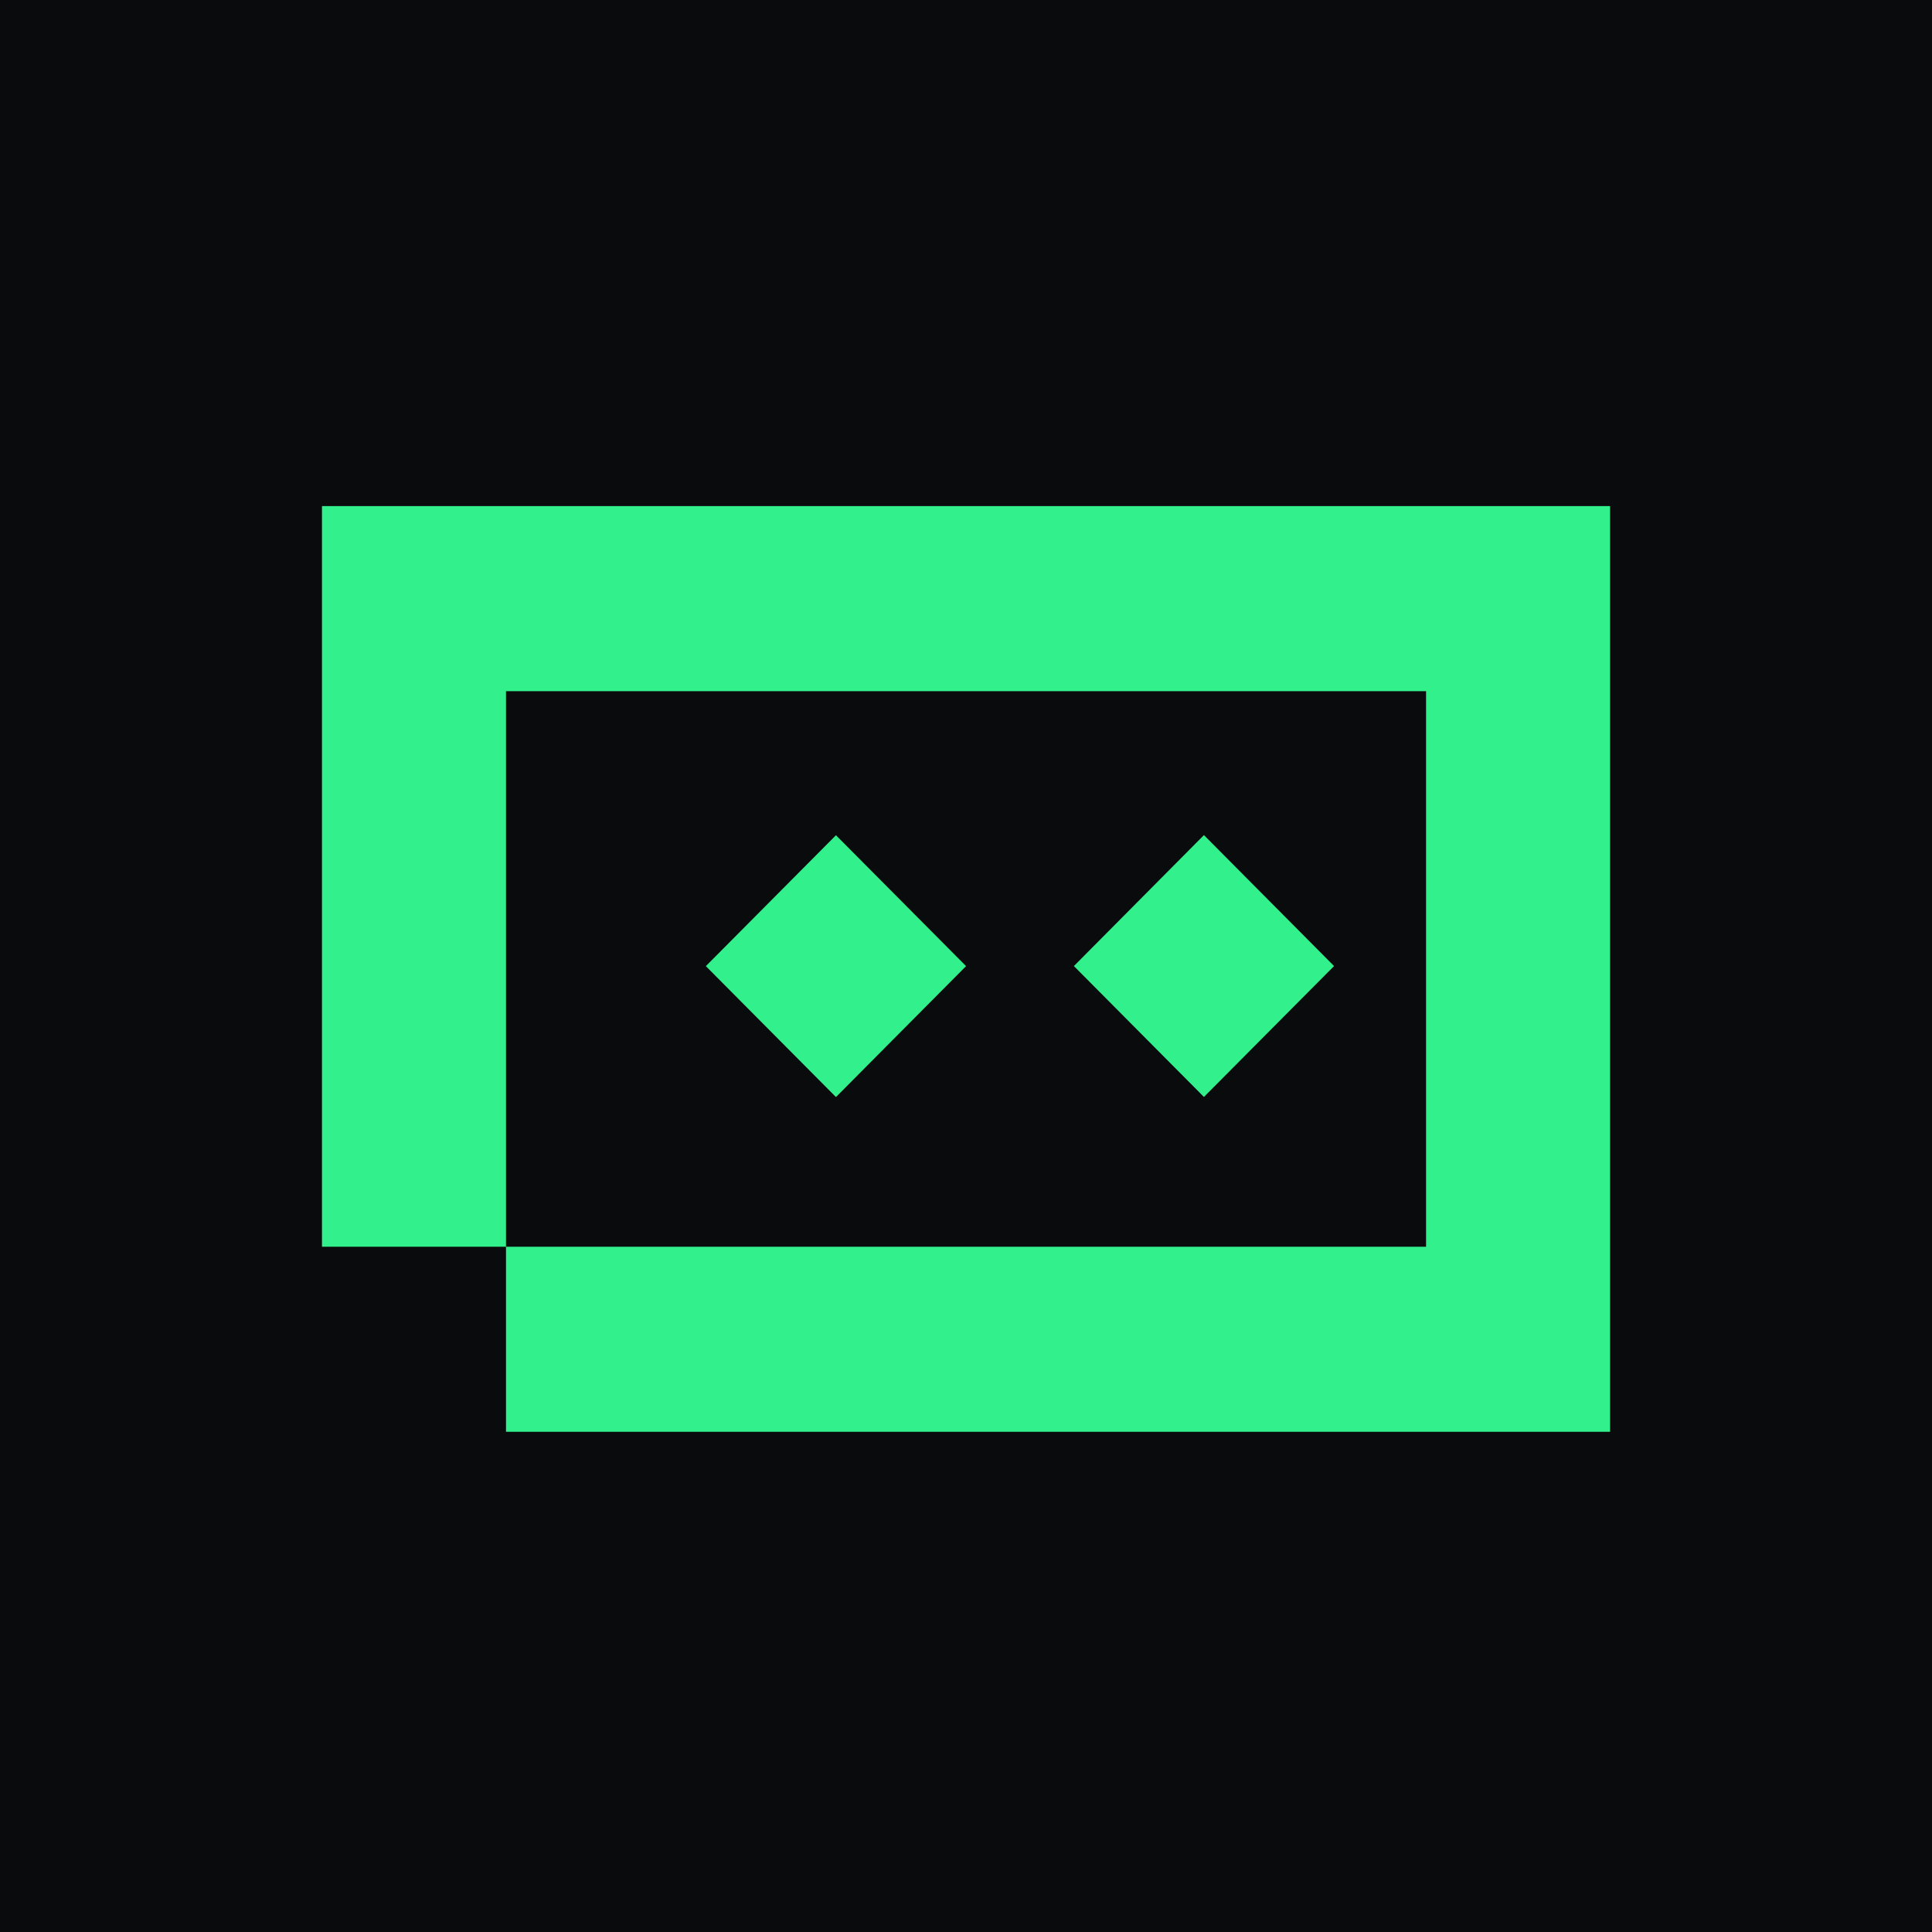
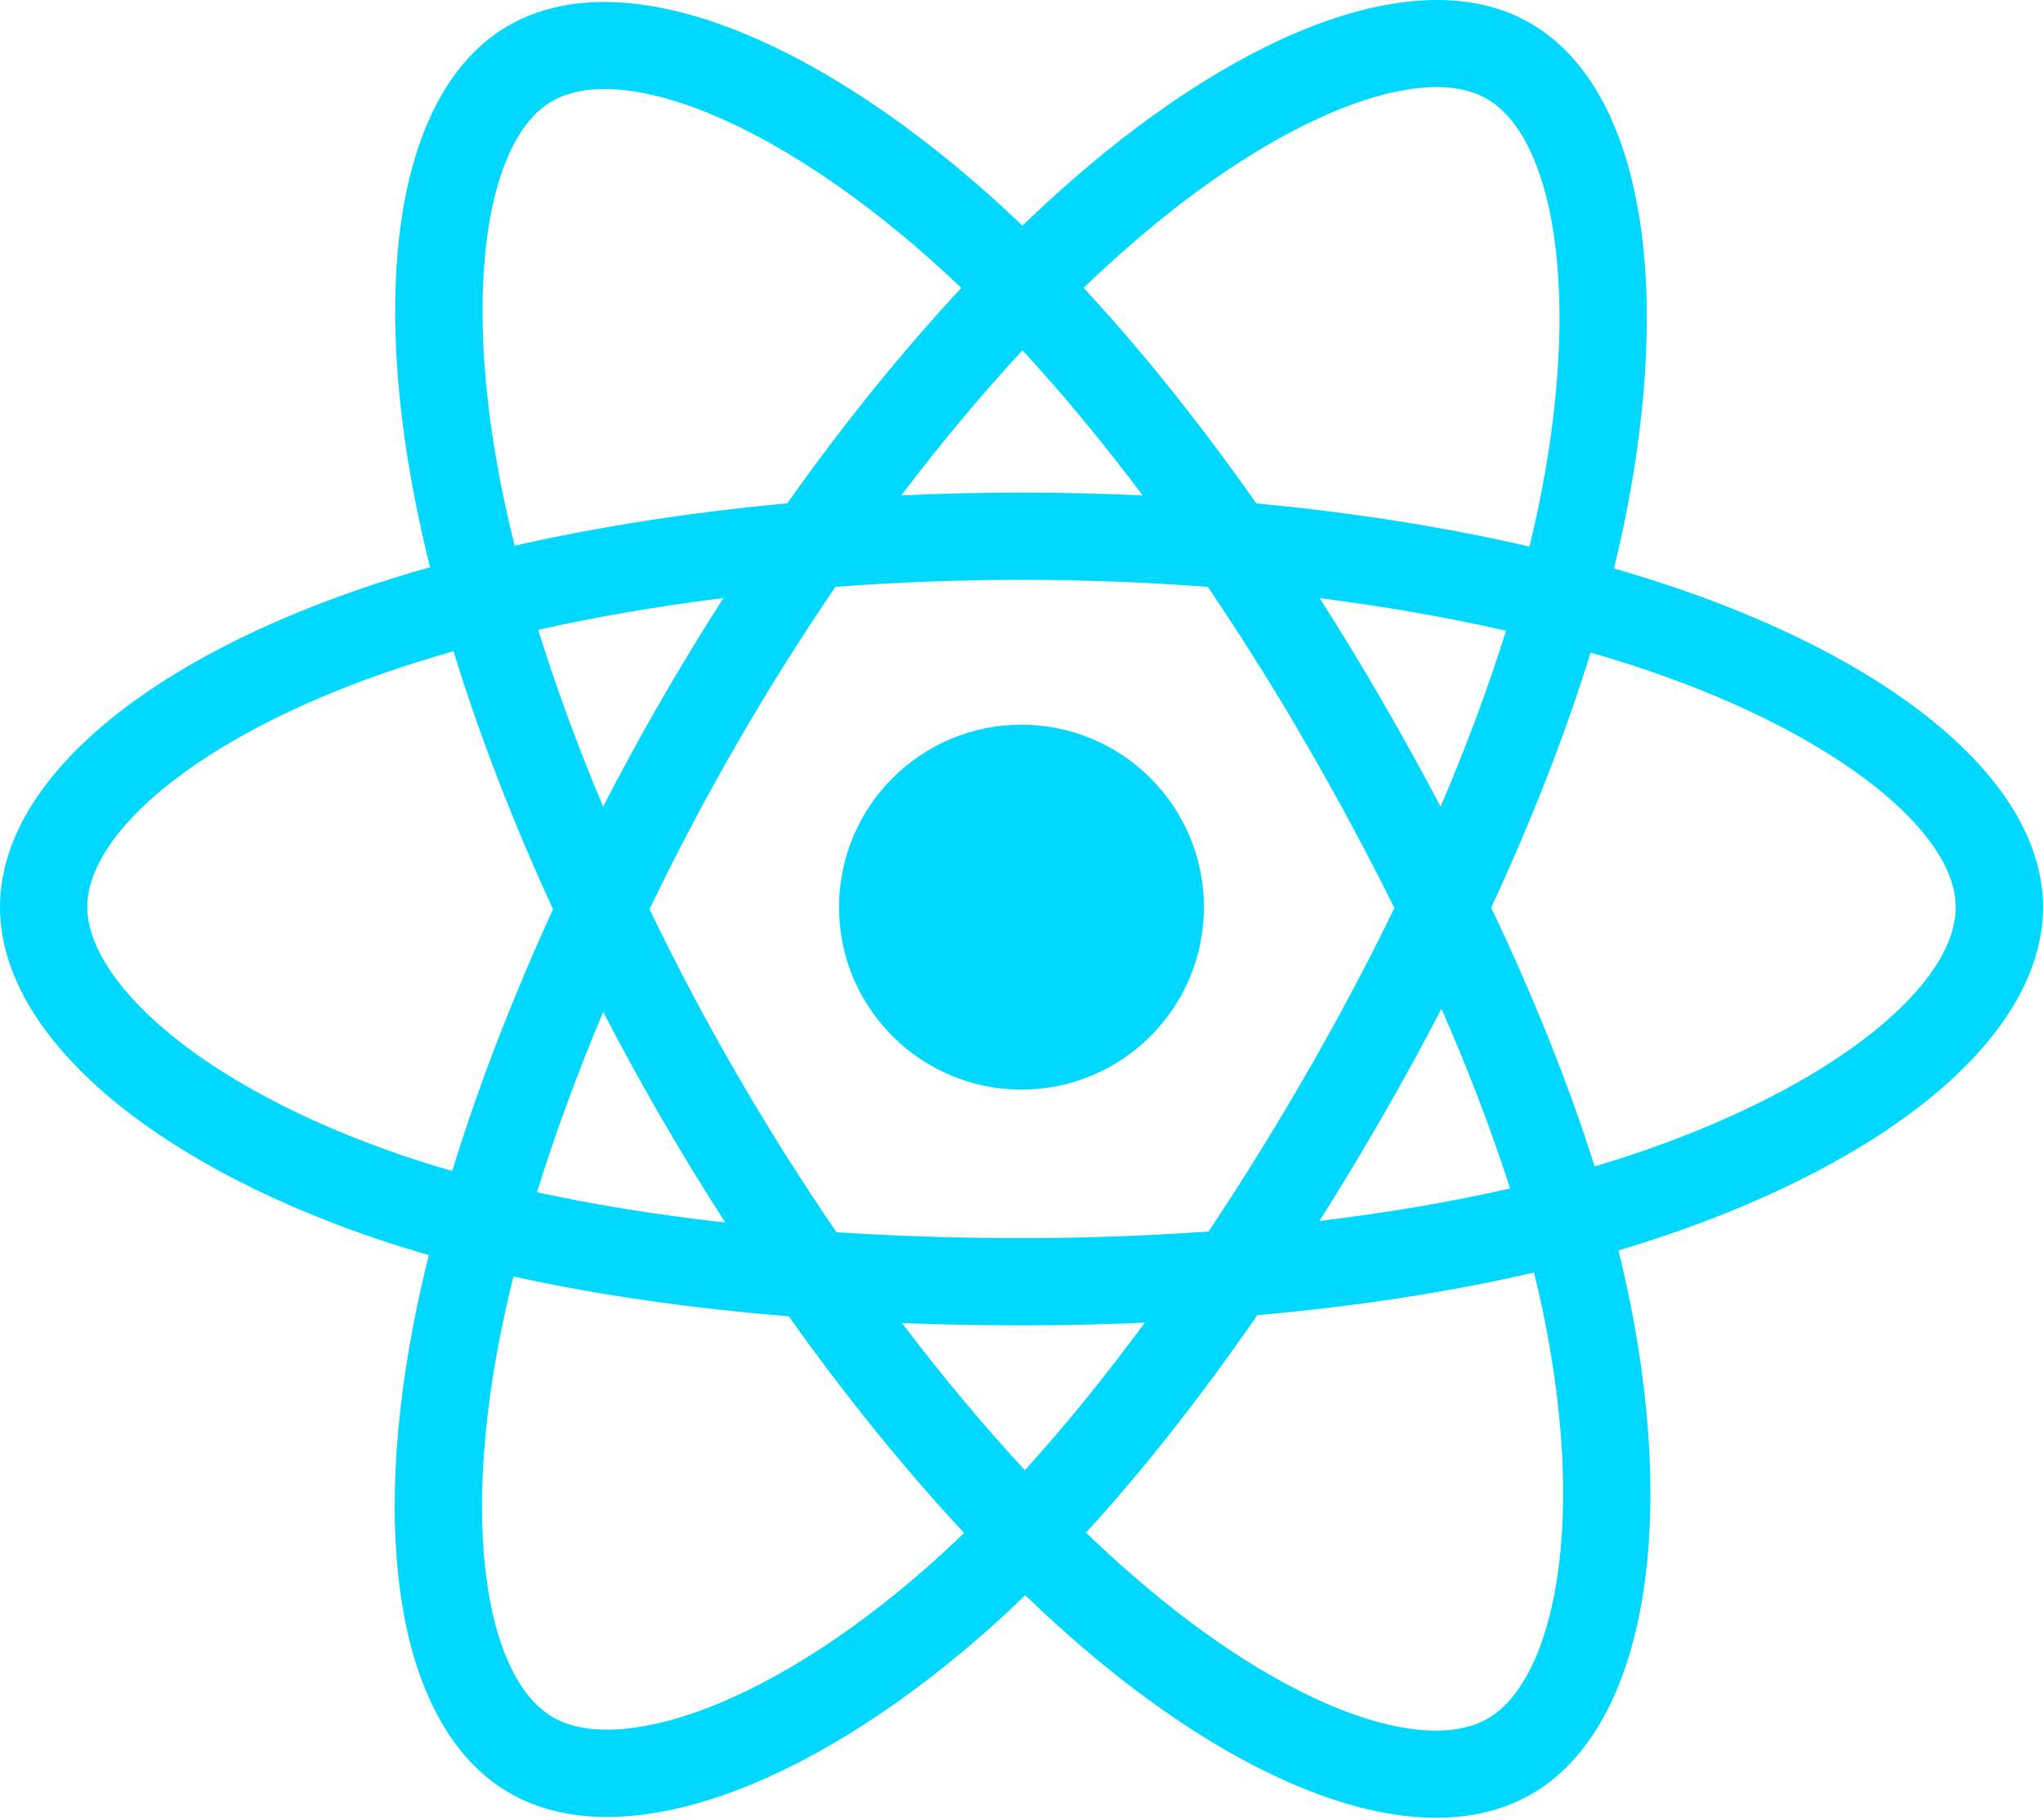
- <svg xmlns="http://www.w3.org/2000/svg" width="32" height="32" viewBox="0 0 32 32" fill="none">
-   <rect width="32" height="32" fill="#0A0B0D" />
-   <path d="M26.668 23.715H8.381V20.65H5.333V8.382H26.668V23.715ZM8.381 20.65H23.62V11.448H8.381V20.65ZM16.001 16.002L13.846 18.171L11.691 16.002L13.846 13.834L16.001 16.002ZM22.096 16.001L19.941 18.169L17.787 16.001L19.941 13.832L22.096 16.001Z" fill="#32F08C" />
+ <svg xmlns="http://www.w3.org/2000/svg" aria-hidden="true" role="img" class="iconify iconify--logos" width="35.93" height="32" preserveAspectRatio="xMidYMid meet" viewBox="0 0 256 228">
+   <path fill="#00D8FF" d="M210.483 73.824a171.49 171.49 0 0 0-8.24-2.597c.465-1.9.893-3.777 1.273-5.621c6.238-30.281 2.16-54.676-11.769-62.708c-13.355-7.7-35.196.329-57.254 19.526a171.23 171.23 0 0 0-6.375 5.848a155.866 155.866 0 0 0-4.241-3.917C100.759 3.829 77.587-4.822 63.673 3.233C50.33 10.957 46.379 33.89 51.995 62.588a170.974 170.974 0 0 0 1.892 8.48c-3.28.932-6.445 1.924-9.474 2.98C17.309 83.498 0 98.307 0 113.668c0 15.865 18.582 31.778 46.812 41.427a145.52 145.52 0 0 0 6.921 2.165a167.467 167.467 0 0 0-2.01 9.138c-5.354 28.2-1.173 50.591 12.134 58.266c13.744 7.926 36.812-.22 59.273-19.855a145.567 145.567 0 0 0 5.342-4.923a168.064 168.064 0 0 0 6.92 6.314c21.758 18.722 43.246 26.282 56.54 18.586c13.731-7.949 18.194-32.003 12.4-61.268a145.016 145.016 0 0 0-1.535-6.842c1.62-.48 3.21-.974 4.76-1.488c29.348-9.723 48.443-25.443 48.443-41.52c0-15.417-17.868-30.326-45.517-39.844Zm-6.365 70.984c-1.4.463-2.836.91-4.3 1.345c-3.24-10.257-7.612-21.163-12.963-32.432c5.106-11 9.31-21.767 12.459-31.957c2.619.758 5.16 1.557 7.61 2.4c23.69 8.156 38.14 20.213 38.14 29.504c0 9.896-15.606 22.743-40.946 31.14Zm-10.514 20.834c2.562 12.94 2.927 24.64 1.23 33.787c-1.524 8.219-4.59 13.698-8.382 15.893c-8.067 4.67-25.32-1.4-43.927-17.412a156.726 156.726 0 0 1-6.437-5.87c7.214-7.889 14.423-17.06 21.459-27.246c12.376-1.098 24.068-2.894 34.671-5.345a134.17 134.17 0 0 1 1.386 6.193ZM87.276 214.515c-7.882 2.783-14.16 2.863-17.955.675c-8.075-4.657-11.432-22.636-6.853-46.752a156.923 156.923 0 0 1 1.869-8.499c10.486 2.32 22.093 3.988 34.498 4.994c7.084 9.967 14.501 19.128 21.976 27.15a134.668 134.668 0 0 1-4.877 4.492c-9.933 8.682-19.886 14.842-28.658 17.94ZM50.35 144.747c-12.483-4.267-22.792-9.812-29.858-15.863c-6.35-5.437-9.555-10.836-9.555-15.216c0-9.322 13.897-21.212 37.076-29.293c2.813-.98 5.757-1.905 8.812-2.773c3.204 10.42 7.406 21.315 12.477 32.332c-5.137 11.18-9.399 22.249-12.634 32.792a134.718 134.718 0 0 1-6.318-1.979Zm12.378-84.26c-4.811-24.587-1.616-43.134 6.425-47.789c8.564-4.958 27.502 2.111 47.463 19.835a144.318 144.318 0 0 1 3.841 3.545c-7.438 7.987-14.787 17.08-21.808 26.988c-12.04 1.116-23.565 2.908-34.161 5.309a160.342 160.342 0 0 1-1.76-7.887Zm110.427 27.268a347.8 347.8 0 0 0-7.785-12.803c8.168 1.033 15.994 2.404 23.343 4.08c-2.206 7.072-4.956 14.465-8.193 22.045a381.151 381.151 0 0 0-7.365-13.322Zm-45.032-43.861c5.044 5.465 10.096 11.566 15.065 18.186a322.04 322.04 0 0 0-30.257-.006c4.974-6.559 10.069-12.652 15.192-18.18ZM82.802 87.83a323.167 323.167 0 0 0-7.227 13.238c-3.184-7.553-5.909-14.98-8.134-22.152c7.304-1.634 15.093-2.97 23.209-3.984a321.524 321.524 0 0 0-7.848 12.897Zm8.081 65.352c-8.385-.936-16.291-2.203-23.593-3.793c2.26-7.3 5.045-14.885 8.298-22.6a321.187 321.187 0 0 0 7.257 13.246c2.594 4.48 5.28 8.868 8.038 13.147Zm37.542 31.03c-5.184-5.592-10.354-11.779-15.403-18.433c4.902.192 9.899.29 14.978.29c5.218 0 10.376-.117 15.453-.343c-4.985 6.774-10.018 12.97-15.028 18.486Zm52.198-57.817c3.422 7.8 6.306 15.345 8.596 22.52c-7.422 1.694-15.436 3.058-23.88 4.071a382.417 382.417 0 0 0 7.859-13.026a347.403 347.403 0 0 0 7.425-13.565Zm-16.898 8.101a358.557 358.557 0 0 1-12.281 19.815a329.4 329.4 0 0 1-23.444.823c-7.967 0-15.716-.248-23.178-.732a310.202 310.202 0 0 1-12.513-19.846h.001a307.41 307.41 0 0 1-10.923-20.627a310.278 310.278 0 0 1 10.89-20.637l-.001.001a307.318 307.318 0 0 1 12.413-19.761c7.613-.576 15.42-.876 23.31-.876H128c7.926 0 15.743.303 23.354.883a329.357 329.357 0 0 1 12.335 19.695a358.489 358.489 0 0 1 11.036 20.54a329.472 329.472 0 0 1-11 20.722Zm22.56-122.124c8.572 4.944 11.906 24.881 6.52 51.026c-.344 1.668-.73 3.367-1.15 5.09c-10.622-2.452-22.155-4.275-34.23-5.408c-7.034-10.017-14.323-19.124-21.64-27.008a160.789 160.789 0 0 1 5.888-5.4c18.9-16.447 36.564-22.941 44.612-18.3ZM128 90.808c12.625 0 22.86 10.235 22.86 22.86s-10.235 22.86-22.86 22.86s-22.86-10.235-22.86-22.86s10.235-22.86 22.86-22.86Z" />
</svg>
